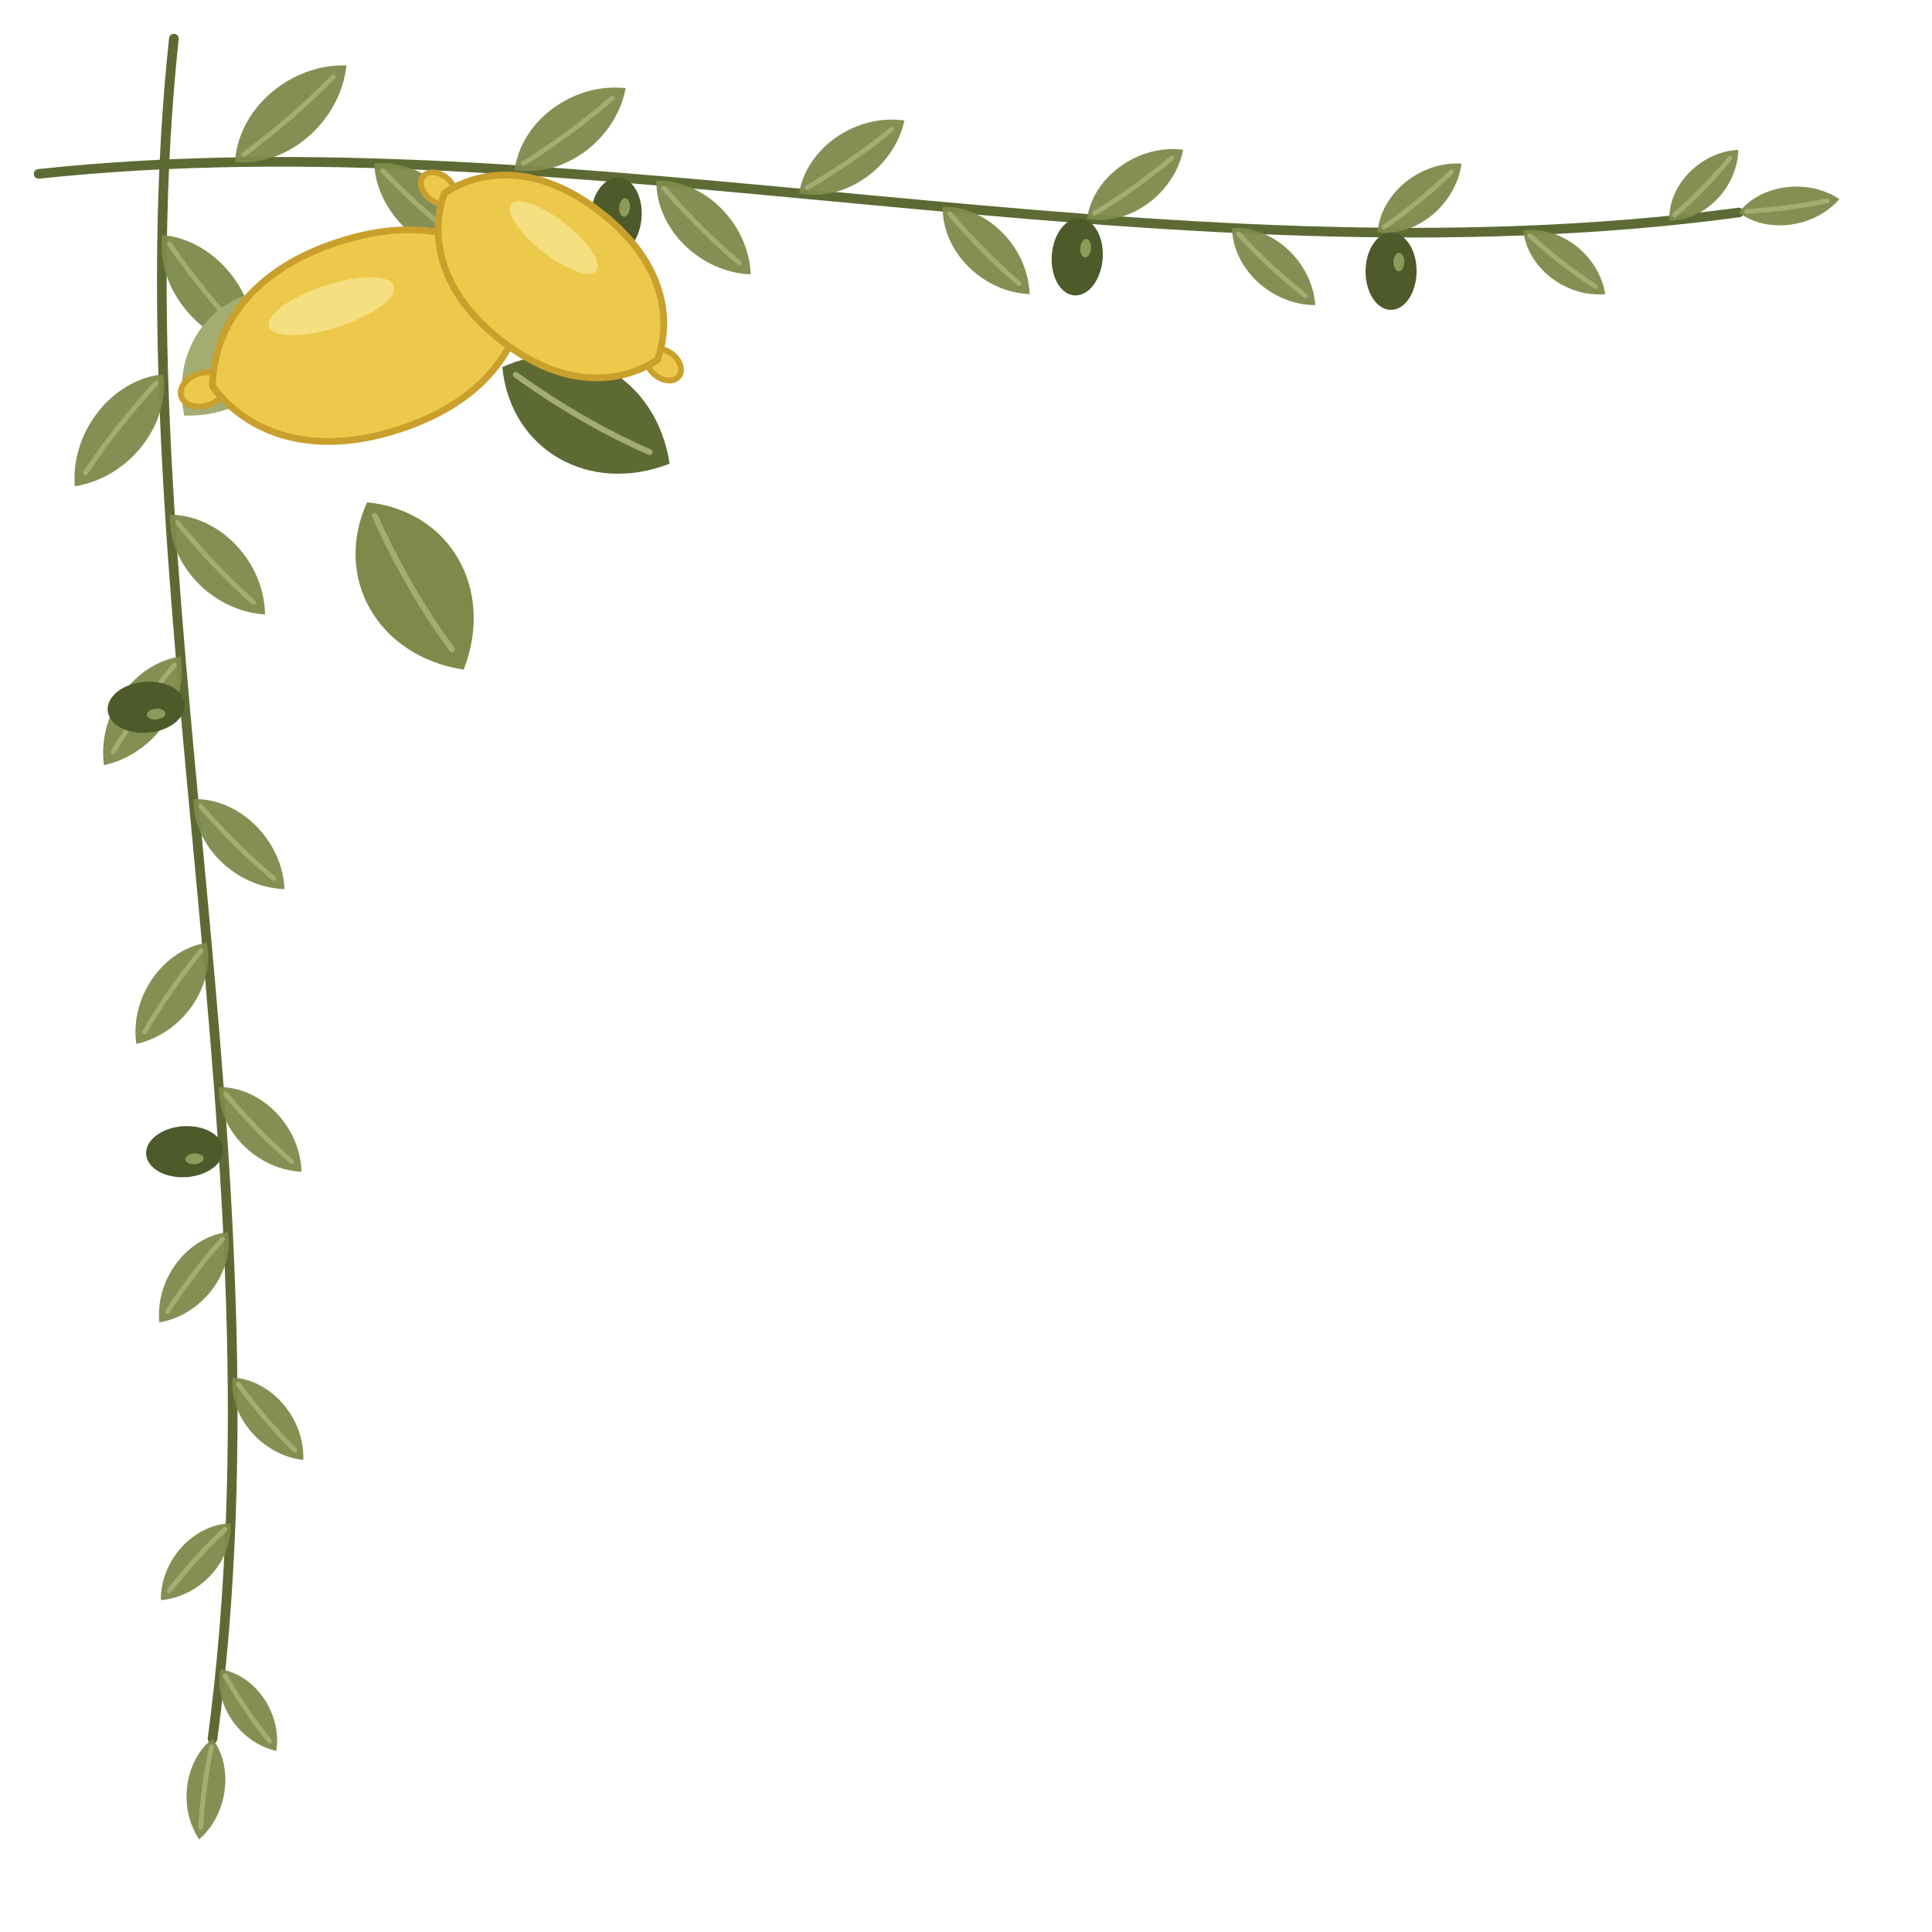
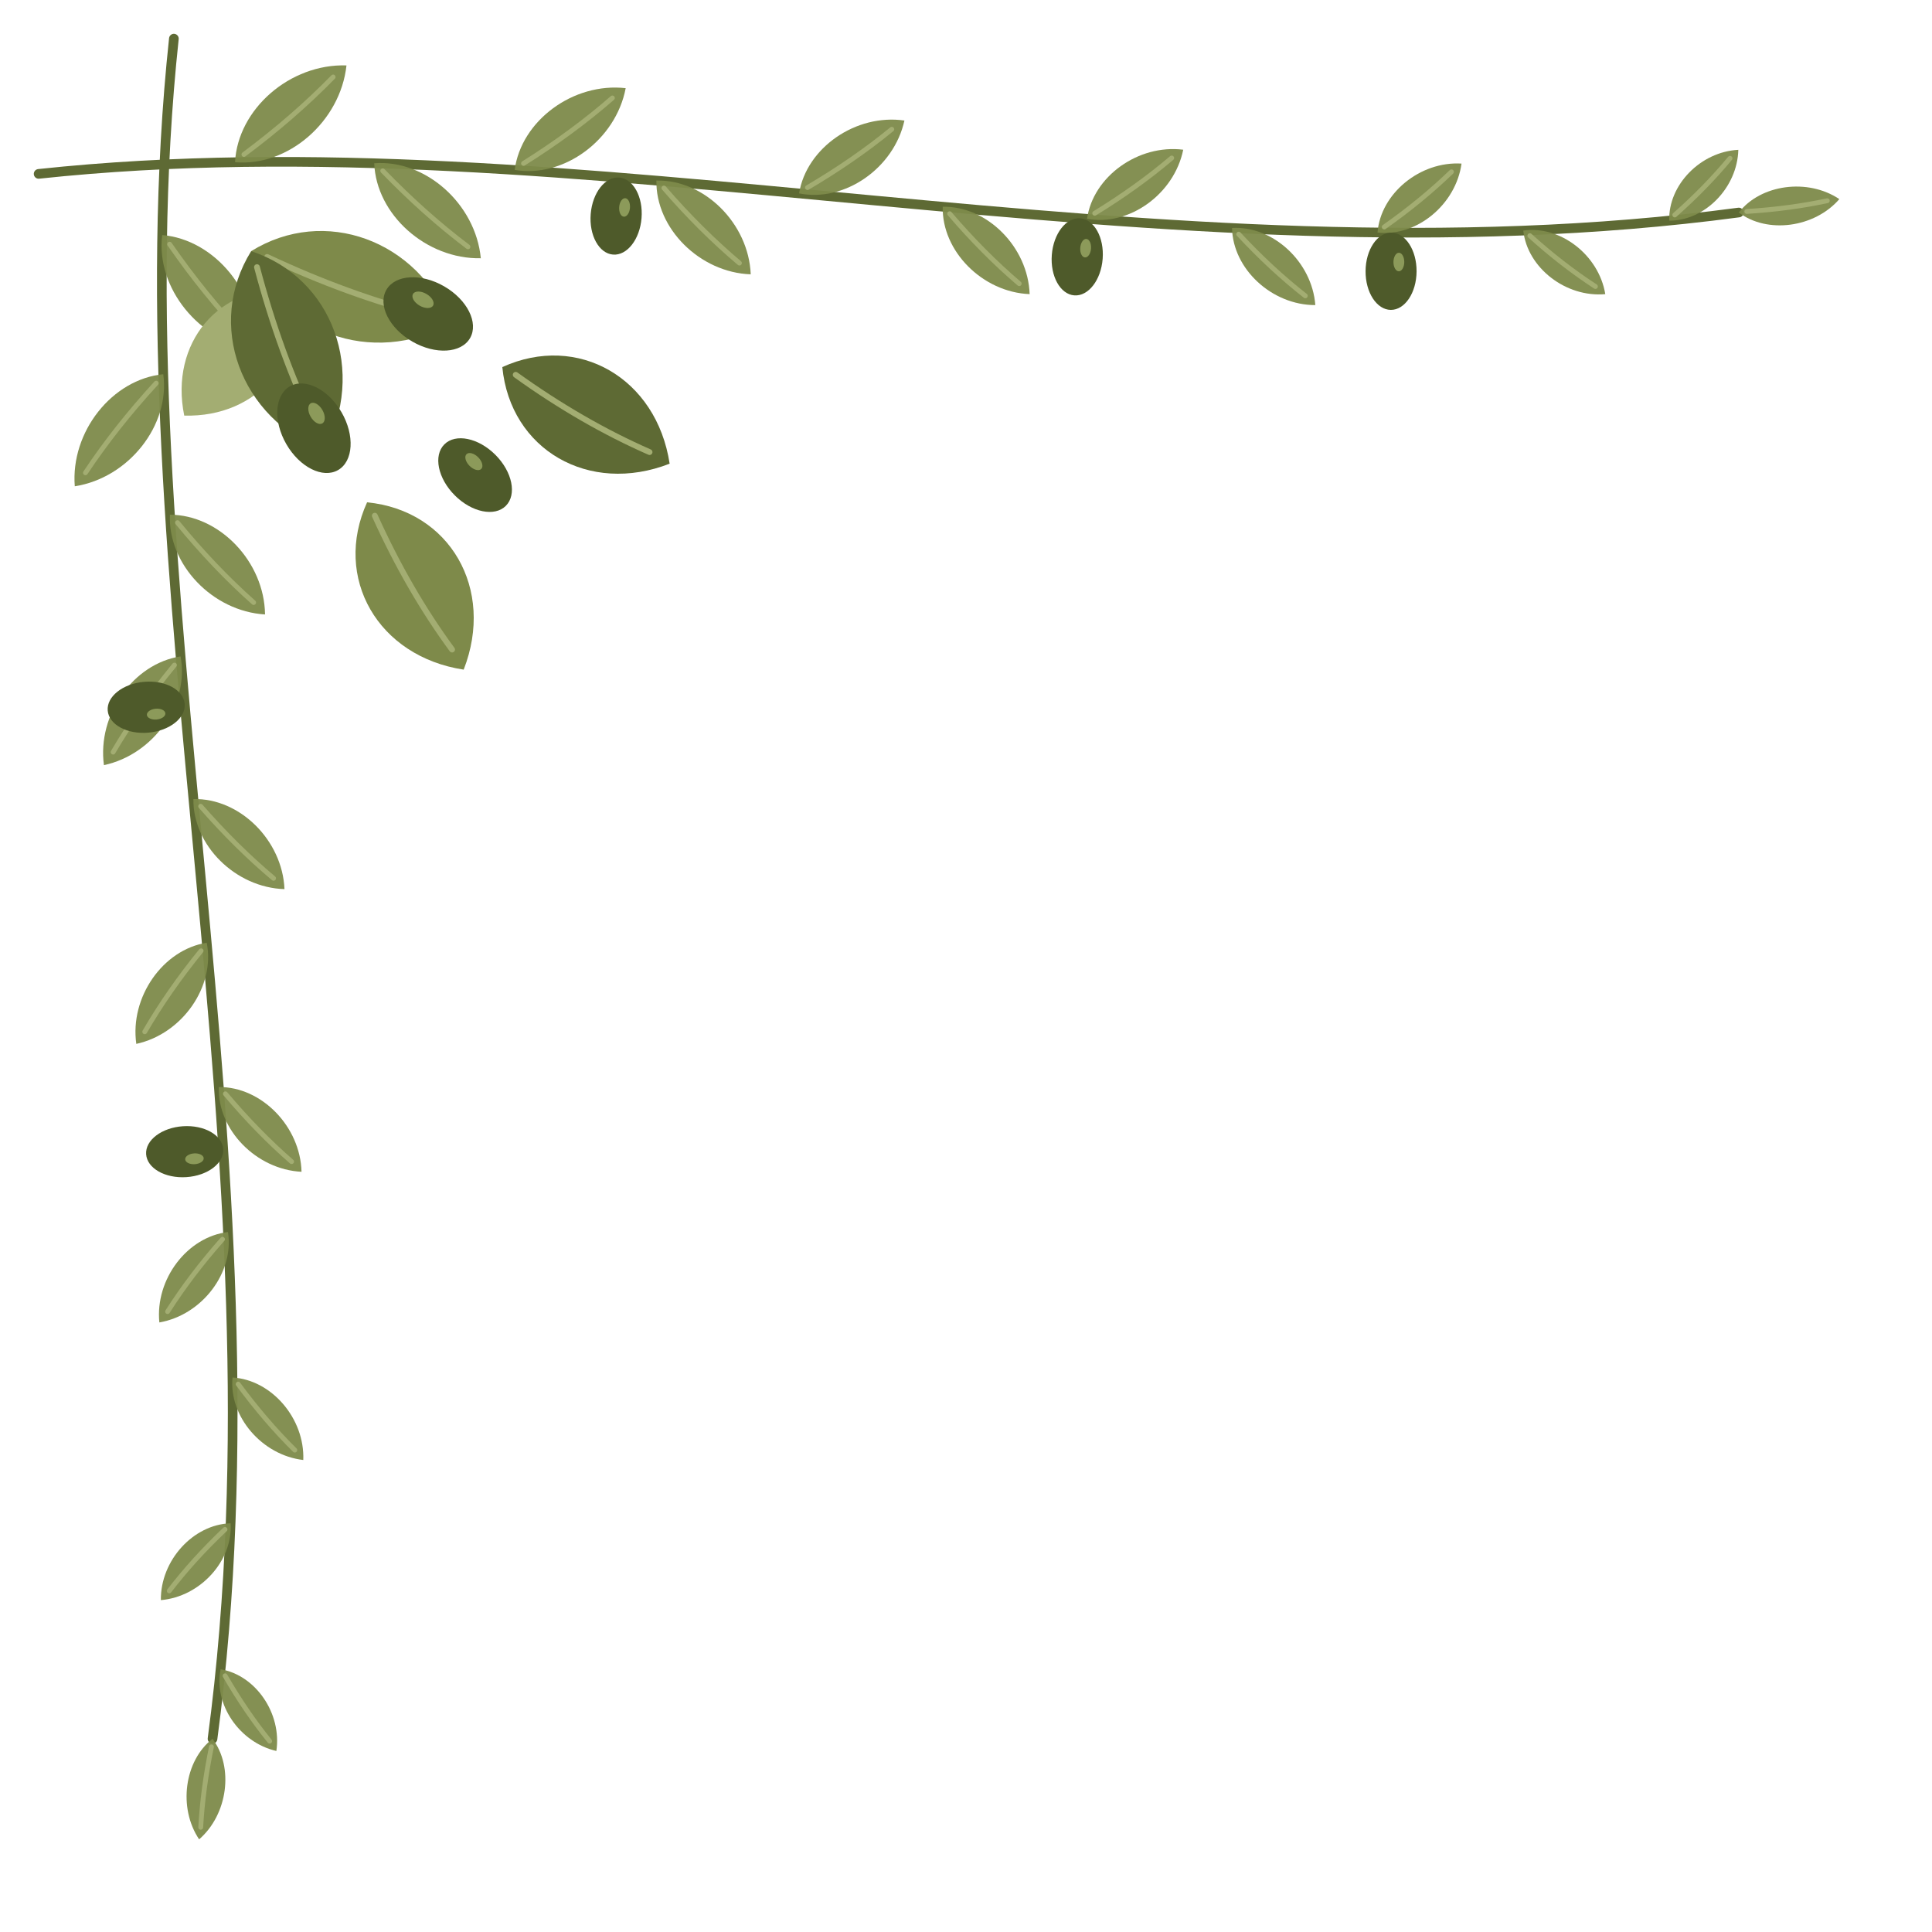
<svg xmlns="http://www.w3.org/2000/svg" viewBox="0 0 200 200" width="200" height="200">
  <path d="M4,18 C60,12 120,30 180,22" fill="none" stroke="#5E6A34" stroke-width="1" stroke-linecap="round" />
  <g transform="translate(24.33 16.79) rotate(-40.97)">
    <path d="M0 0C3.82 -3.97 11 -3.97 15.28 0C11 3.97 3.82 3.97 0 0Z" fill="#7E8A4A" opacity="0.95" />
    <path d="M1.22 0Q7.64 0.48 13.45 0" fill="none" stroke="#A3AD72" stroke-width="0.5" stroke-linecap="round" />
  </g>
  <g transform="translate(38.74 16.9) rotate(41.71)">
    <path d="M0 0C3.69 -3.84 10.64 -3.84 14.78 0C10.64 3.84 3.69 3.84 0 0Z" fill="#7E8A4A" opacity="0.95" />
    <path d="M1.18 0Q7.39 0.46 13 0" fill="none" stroke="#A3AD72" stroke-width="0.5" stroke-linecap="round" />
  </g>
  <g transform="translate(53.28 17.59) rotate(-36.37)">
    <path d="M0 0C3.57 -3.71 10.28 -3.71 14.27 0C10.28 3.71 3.57 3.71 0 0Z" fill="#7E8A4A" opacity="0.95" />
    <path d="M1.14 0Q7.14 0.45 12.56 0" fill="none" stroke="#A3AD72" stroke-width="0.5" stroke-linecap="round" />
  </g>
  <g transform="translate(67.95 18.69) rotate(44.83)">
    <path d="M0 0C3.44 -3.58 9.91 -3.58 13.77 0C9.91 3.58 3.44 3.58 0 0Z" fill="#7E8A4A" opacity="0.95" />
    <path d="M1.1 0Q6.88 0.43 12.12 0" fill="none" stroke="#A3AD72" stroke-width="0.5" stroke-linecap="round" />
  </g>
  <g transform="translate(82.72 20.02) rotate(-34.67)">
    <path d="M0 0C3.32 -3.45 9.55 -3.45 13.26 0C9.55 3.45 3.32 3.45 0 0Z" fill="#7E8A4A" opacity="0.95" />
    <path d="M1.06 0Q6.63 0.41 11.67 0" fill="none" stroke="#A3AD72" stroke-width="0.5" stroke-linecap="round" />
  </g>
  <g transform="translate(97.59 21.4) rotate(45.16)">
    <path d="M0 0C3.19 -3.32 9.19 -3.32 12.76 0C9.19 3.32 3.19 3.32 0 0Z" fill="#7E8A4A" opacity="0.95" />
    <path d="M1.02 0Q6.38 0.4 11.23 0" fill="none" stroke="#A3AD72" stroke-width="0.5" stroke-linecap="round" />
  </g>
  <g transform="translate(112.53 22.65) rotate(-35.69)">
    <path d="M0 0C3.06 -3.19 8.82 -3.19 12.26 0C8.82 3.19 3.06 3.19 0 0Z" fill="#7E8A4A" opacity="0.95" />
    <path d="M0.98 0Q6.13 0.38 10.79 0" fill="none" stroke="#A3AD72" stroke-width="0.5" stroke-linecap="round" />
  </g>
  <g transform="translate(127.54 23.6) rotate(42.8)">
    <path d="M0 0C2.94 -3.06 8.46 -3.06 11.75 0C8.46 3.06 2.94 3.06 0 0Z" fill="#7E8A4A" opacity="0.95" />
    <path d="M0.94 0Q5.88 0.37 10.34 0" fill="none" stroke="#A3AD72" stroke-width="0.5" stroke-linecap="round" />
  </g>
  <g transform="translate(142.6 24.07) rotate(-39.37)">
    <path d="M0 0C2.81 -2.92 8.1 -2.92 11.25 0C8.1 2.92 2.81 2.92 0 0Z" fill="#7E8A4A" opacity="0.95" />
    <path d="M0.9 0Q5.62 0.35 9.9 0" fill="none" stroke="#A3AD72" stroke-width="0.5" stroke-linecap="round" />
  </g>
  <g transform="translate(157.69 23.87) rotate(37.78)">
    <path d="M0 0C2.69 -2.79 7.74 -2.79 10.74 0C7.74 2.79 2.69 2.79 0 0Z" fill="#7E8A4A" opacity="0.95" />
    <path d="M0.86 0Q5.37 0.34 9.45 0" fill="none" stroke="#A3AD72" stroke-width="0.5" stroke-linecap="round" />
  </g>
  <g transform="translate(172.8 22.84) rotate(-45.71)">
    <path d="M0 0C2.56 -2.66 7.37 -2.66 10.24 0C7.37 2.66 2.56 2.66 0 0Z" fill="#7E8A4A" opacity="0.95" />
    <path d="M0.82 0Q5.12 0.32 9.01 0" fill="none" stroke="#A3AD72" stroke-width="0.5" stroke-linecap="round" />
  </g>
  <g transform="translate(180 22) rotate(-7.59)">
    <path d="M0 0C2.63 -2.6 7.56 -2.6 10.5 0C7.56 2.6 2.63 2.6 0 0Z" fill="#7E8A4A" opacity="0.95" />
    <path d="M0.84 0Q5.25 0.31 9.24 0" fill="none" stroke="#A3AD72" stroke-width="0.5" stroke-linecap="round" />
  </g>
  <path d="M18,4 C12,60 30,120 22,180" fill="none" stroke="#5E6A34" stroke-width="1" stroke-linecap="round" />
  <g transform="translate(16.79 24.33) rotate(50.97)">
    <path d="M0 0C3.82 -3.97 11 -3.97 15.28 0C11 3.97 3.82 3.97 0 0Z" fill="#7E8A4A" opacity="0.95" />
    <path d="M1.22 0Q7.64 0.48 13.45 0" fill="none" stroke="#A3AD72" stroke-width="0.5" stroke-linecap="round" />
  </g>
  <g transform="translate(16.9 38.74) rotate(128.29)">
    <path d="M0 0C3.69 -3.84 10.64 -3.84 14.78 0C10.64 3.84 3.69 3.84 0 0Z" fill="#7E8A4A" opacity="0.95" />
    <path d="M1.18 0Q7.39 0.46 13 0" fill="none" stroke="#A3AD72" stroke-width="0.5" stroke-linecap="round" />
  </g>
  <g transform="translate(17.59 53.28) rotate(46.37)">
    <path d="M0 0C3.57 -3.71 10.28 -3.71 14.27 0C10.28 3.71 3.57 3.71 0 0Z" fill="#7E8A4A" opacity="0.95" />
    <path d="M1.14 0Q7.14 0.45 12.56 0" fill="none" stroke="#A3AD72" stroke-width="0.5" stroke-linecap="round" />
  </g>
  <g transform="translate(18.69 67.95) rotate(125.17)">
    <path d="M0 0C3.44 -3.58 9.91 -3.58 13.77 0C9.91 3.58 3.44 3.58 0 0Z" fill="#7E8A4A" opacity="0.95" />
    <path d="M1.1 0Q6.88 0.43 12.12 0" fill="none" stroke="#A3AD72" stroke-width="0.5" stroke-linecap="round" />
  </g>
  <g transform="translate(20.02 82.72) rotate(44.67)">
    <path d="M0 0C3.32 -3.45 9.55 -3.45 13.26 0C9.55 3.45 3.32 3.45 0 0Z" fill="#7E8A4A" opacity="0.95" />
    <path d="M1.06 0Q6.63 0.41 11.67 0" fill="none" stroke="#A3AD72" stroke-width="0.5" stroke-linecap="round" />
  </g>
  <g transform="translate(21.4 97.59) rotate(124.84)">
    <path d="M0 0C3.19 -3.32 9.19 -3.32 12.76 0C9.19 3.32 3.19 3.32 0 0Z" fill="#7E8A4A" opacity="0.95" />
    <path d="M1.02 0Q6.38 0.4 11.23 0" fill="none" stroke="#A3AD72" stroke-width="0.5" stroke-linecap="round" />
  </g>
  <g transform="translate(22.65 112.53) rotate(45.69)">
    <path d="M0 0C3.06 -3.19 8.82 -3.19 12.26 0C8.82 3.19 3.06 3.19 0 0Z" fill="#7E8A4A" opacity="0.95" />
    <path d="M0.98 0Q6.13 0.38 10.79 0" fill="none" stroke="#A3AD72" stroke-width="0.5" stroke-linecap="round" />
  </g>
  <g transform="translate(23.6 127.54) rotate(127.2)">
    <path d="M0 0C2.94 -3.06 8.46 -3.06 11.75 0C8.46 3.06 2.94 3.06 0 0Z" fill="#7E8A4A" opacity="0.95" />
    <path d="M0.94 0Q5.88 0.37 10.34 0" fill="none" stroke="#A3AD72" stroke-width="0.5" stroke-linecap="round" />
  </g>
  <g transform="translate(24.07 142.6) rotate(49.37)">
    <path d="M0 0C2.81 -2.92 8.1 -2.92 11.25 0C8.1 2.92 2.81 2.92 0 0Z" fill="#7E8A4A" opacity="0.95" />
    <path d="M0.9 0Q5.62 0.35 9.9 0" fill="none" stroke="#A3AD72" stroke-width="0.5" stroke-linecap="round" />
  </g>
  <g transform="translate(23.87 157.69) rotate(132.22)">
    <path d="M0 0C2.69 -2.79 7.74 -2.79 10.74 0C7.74 2.79 2.69 2.79 0 0Z" fill="#7E8A4A" opacity="0.95" />
    <path d="M0.86 0Q5.37 0.34 9.45 0" fill="none" stroke="#A3AD72" stroke-width="0.5" stroke-linecap="round" />
  </g>
  <g transform="translate(22.84 172.8) rotate(55.71)">
    <path d="M0 0C2.56 -2.66 7.37 -2.66 10.24 0C7.37 2.66 2.56 2.66 0 0Z" fill="#7E8A4A" opacity="0.95" />
    <path d="M0.82 0Q5.12 0.32 9.01 0" fill="none" stroke="#A3AD72" stroke-width="0.5" stroke-linecap="round" />
  </g>
  <g transform="translate(22 180) rotate(97.59)">
    <path d="M0 0C2.63 -2.6 7.56 -2.6 10.5 0C7.56 2.6 2.63 2.6 0 0Z" fill="#7E8A4A" opacity="0.95" />
    <path d="M0.84 0Q5.25 0.31 9.24 0" fill="none" stroke="#A3AD72" stroke-width="0.5" stroke-linecap="round" />
  </g>
  <g transform="translate(64.1 18.38) rotate(94.58)">
    <ellipse cx="4" rx="4" ry="2.64" fill="#4E5A2A" />
    <ellipse cx="3.04" cy="-0.8" rx="0.96" ry="0.56" fill="#8C9A5A" />
  </g>
  <g transform="translate(111.82 22.6) rotate(94.37)">
    <ellipse cx="4" rx="4" ry="2.64" fill="#4E5A2A" />
    <ellipse cx="3.04" cy="-0.8" rx="0.96" ry="0.56" fill="#8C9A5A" />
  </g>
  <g transform="translate(144.03 24.08) rotate(90.38)">
    <ellipse cx="4" rx="4" ry="2.64" fill="#4E5A2A" />
    <ellipse cx="3.04" cy="-0.8" rx="0.96" ry="0.56" fill="#8C9A5A" />
  </g>
  <g transform="translate(19.12 72.86) rotate(174.93)">
    <ellipse cx="4" rx="4" ry="2.64" fill="#4E5A2A" />
    <ellipse cx="3.04" cy="-0.8" rx="0.96" ry="0.56" fill="#8C9A5A" />
  </g>
  <g transform="translate(23.11 118.96) rotate(176.25)">
    <ellipse cx="4" rx="4" ry="2.64" fill="#4E5A2A" />
    <ellipse cx="3.04" cy="-0.8" rx="0.96" ry="0.56" fill="#8C9A5A" />
  </g>
  <g transform="translate(38 52) rotate(60)">
    <path d="M0 0C5 -7 14.4 -7 20 0C14.4 7 5 7 0 0Z" fill="#7E8A4A" />
    <path d="M1.6 0Q10 0.84 17.6 0" fill="none" stroke="#A3AD72" stroke-width="0.6" stroke-linecap="round" />
  </g>
  <g transform="translate(52 38) rotate(30)">
    <path d="M0 0C5 -7 14.4 -7 20 0C14.4 7 5 7 0 0Z" fill="#5E6A34" />
    <path d="M1.6 0Q10 0.84 17.6 0" fill="none" stroke="#A3AD72" stroke-width="0.6" stroke-linecap="round" />
  </g>
  <g transform="translate(30 30) rotate(130)">
    <path d="M0 0C4.25 -6 12.24 -6 17 0C12.24 6 4.25 6 0 0Z" fill="#A3AD72" />
  </g>
-   <g transform="translate(22 40) rotate(-18)">
-     <ellipse cx="-1.02" rx="2.38" ry="1.7" fill="#EDC94B" stroke="#C9A02C" stroke-width=".6" />
-     <ellipse cx="35.02" rx="2.38" ry="1.7" fill="#EDC94B" stroke="#C9A02C" stroke-width=".6" />
-     <path d="M0 0C1.7 -5.1 6.8 -10.2 17 -10.2C27.2 -10.2 32.3 -5.1 34 0C32.3 5.1 27.2 10.2 17 10.2C6.8 10.2 1.7 5.1 0 0Z" fill="#EDC94B" stroke="#C9A02C" stroke-width=".7" />
-     <ellipse cx="14.28" cy="-4.08" rx="6.8" ry="2.24" fill="#F8E58E" opacity=".8" />
+   <g transform="translate(26 26) rotate(20)">
+     <path d="M0 0C5.5 -7 15.84 -7 22 0C15.84 7 5.5 7 0 0Z" fill="#7E8A4A" />
+     <path d="M1.76 0Q11 0.84 19.36 0" fill="none" stroke="#A3AD72" stroke-width="0.6" stroke-linecap="round" />
  </g>
-   <g transform="translate(46 20) rotate(38)">
-     <ellipse cx="-0.84" rx="1.96" ry="1.4" fill="#EDC94B" stroke="#C9A02C" stroke-width=".6" />
-     <ellipse cx="28.84" rx="1.96" ry="1.4" fill="#EDC94B" stroke="#C9A02C" stroke-width=".6" />
-     <path d="M0 0C1.4 -4.2 5.6 -8.4 14 -8.4C22.4 -8.4 26.6 -4.2 28 0C26.6 4.2 22.4 8.4 14 8.4C5.6 8.4 1.4 4.2 0 0Z" fill="#EDC94B" stroke="#C9A02C" stroke-width=".7" />
-     <ellipse cx="11.76" cy="-3.36" rx="5.6" ry="1.85" fill="#F8E58E" opacity=".8" />
+   <g transform="translate(26 26) rotate(70)">
+     <path d="M0 0C5.5 -7 15.84 -7 22 0C15.84 7 5.5 7 0 0Z" fill="#5E6A34" />
+     <path d="M1.76 0Q11 0.84 19.36 0" fill="none" stroke="#A3AD72" stroke-width="0.6" stroke-linecap="round" />
+   </g>
+   <g transform="translate(30 40) rotate(60)">
+     <ellipse cx="5" rx="5" ry="3.3" fill="#4E5A2A" />
+     <ellipse cx="3.8" cy="-1" rx="1.2" ry="0.7" fill="#8C9A5A" />
+   </g>
+   <g transform="translate(40 30) rotate(30)">
+     <ellipse cx="5" rx="5" ry="3.3" fill="#4E5A2A" />
+     <ellipse cx="3.8" cy="-1" rx="1.2" ry="0.7" fill="#8C9A5A" />
+   </g>
+   <g transform="translate(46 46) rotate(45)">
+     <ellipse cx="4.5" rx="4.5" ry="2.97" fill="#4E5A2A" />
+     <ellipse cx="3.42" cy="-0.9" rx="1.08" ry="0.63" fill="#8C9A5A" />
  </g>
</svg>
